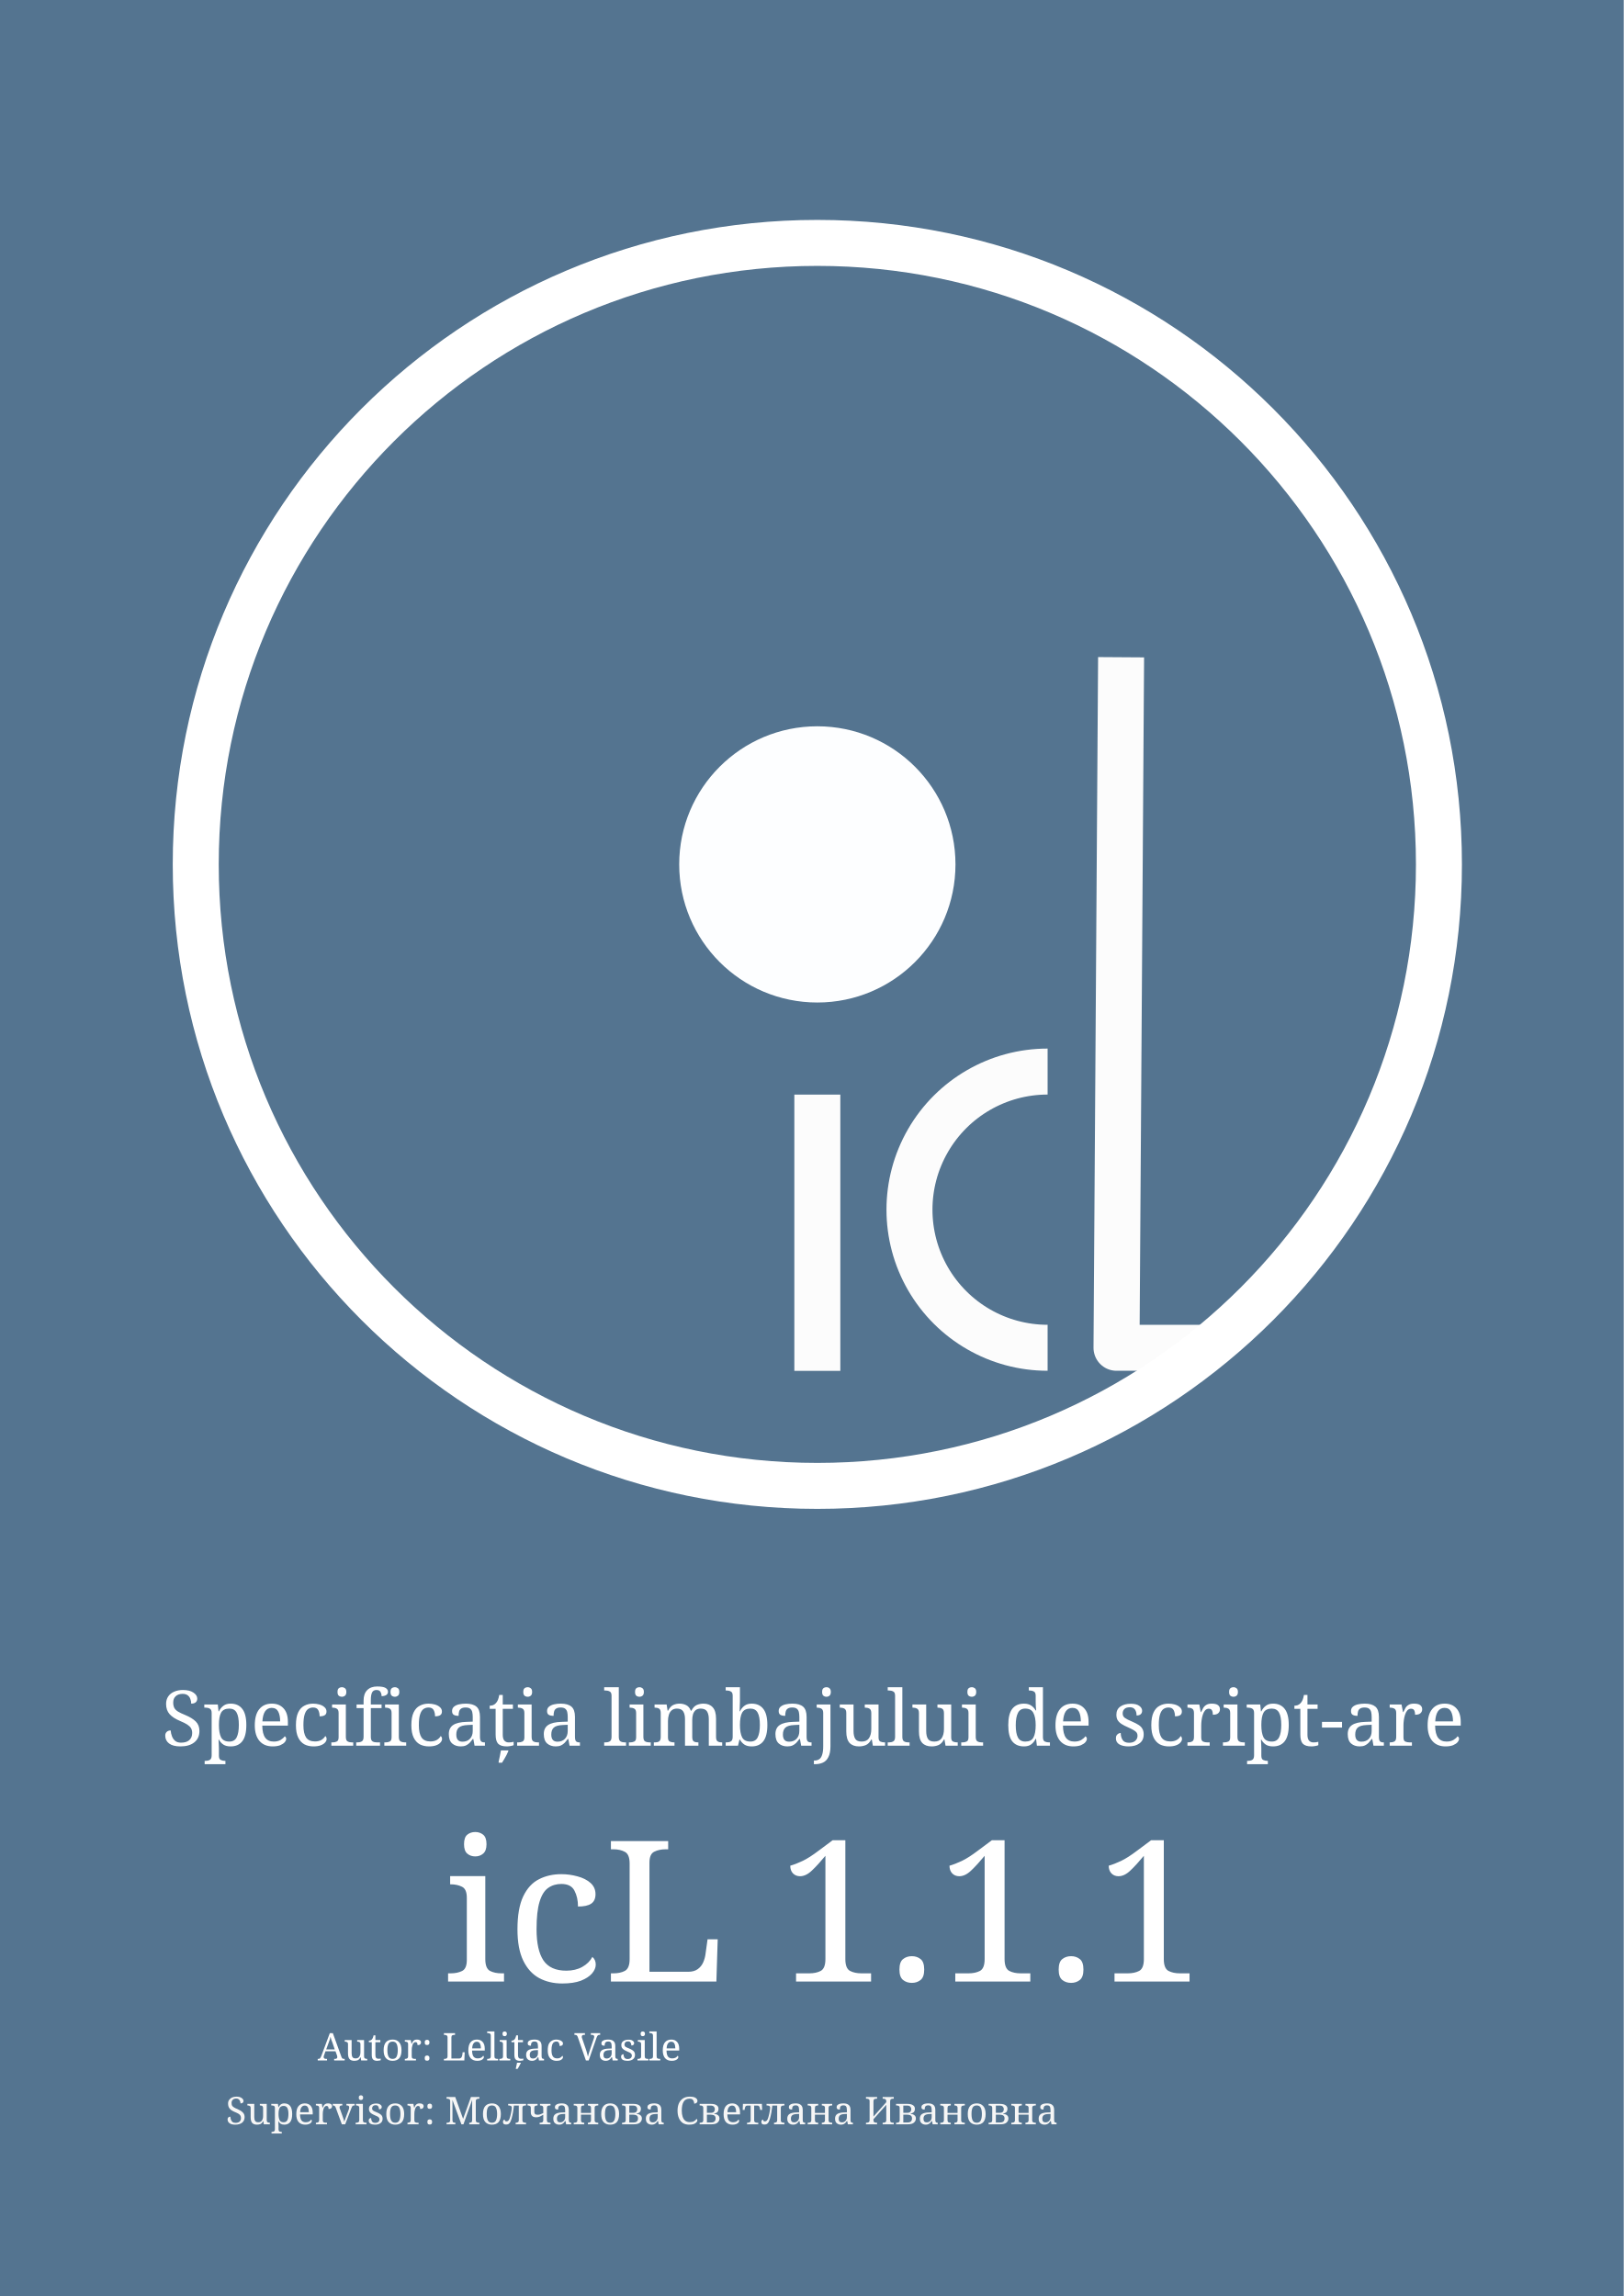
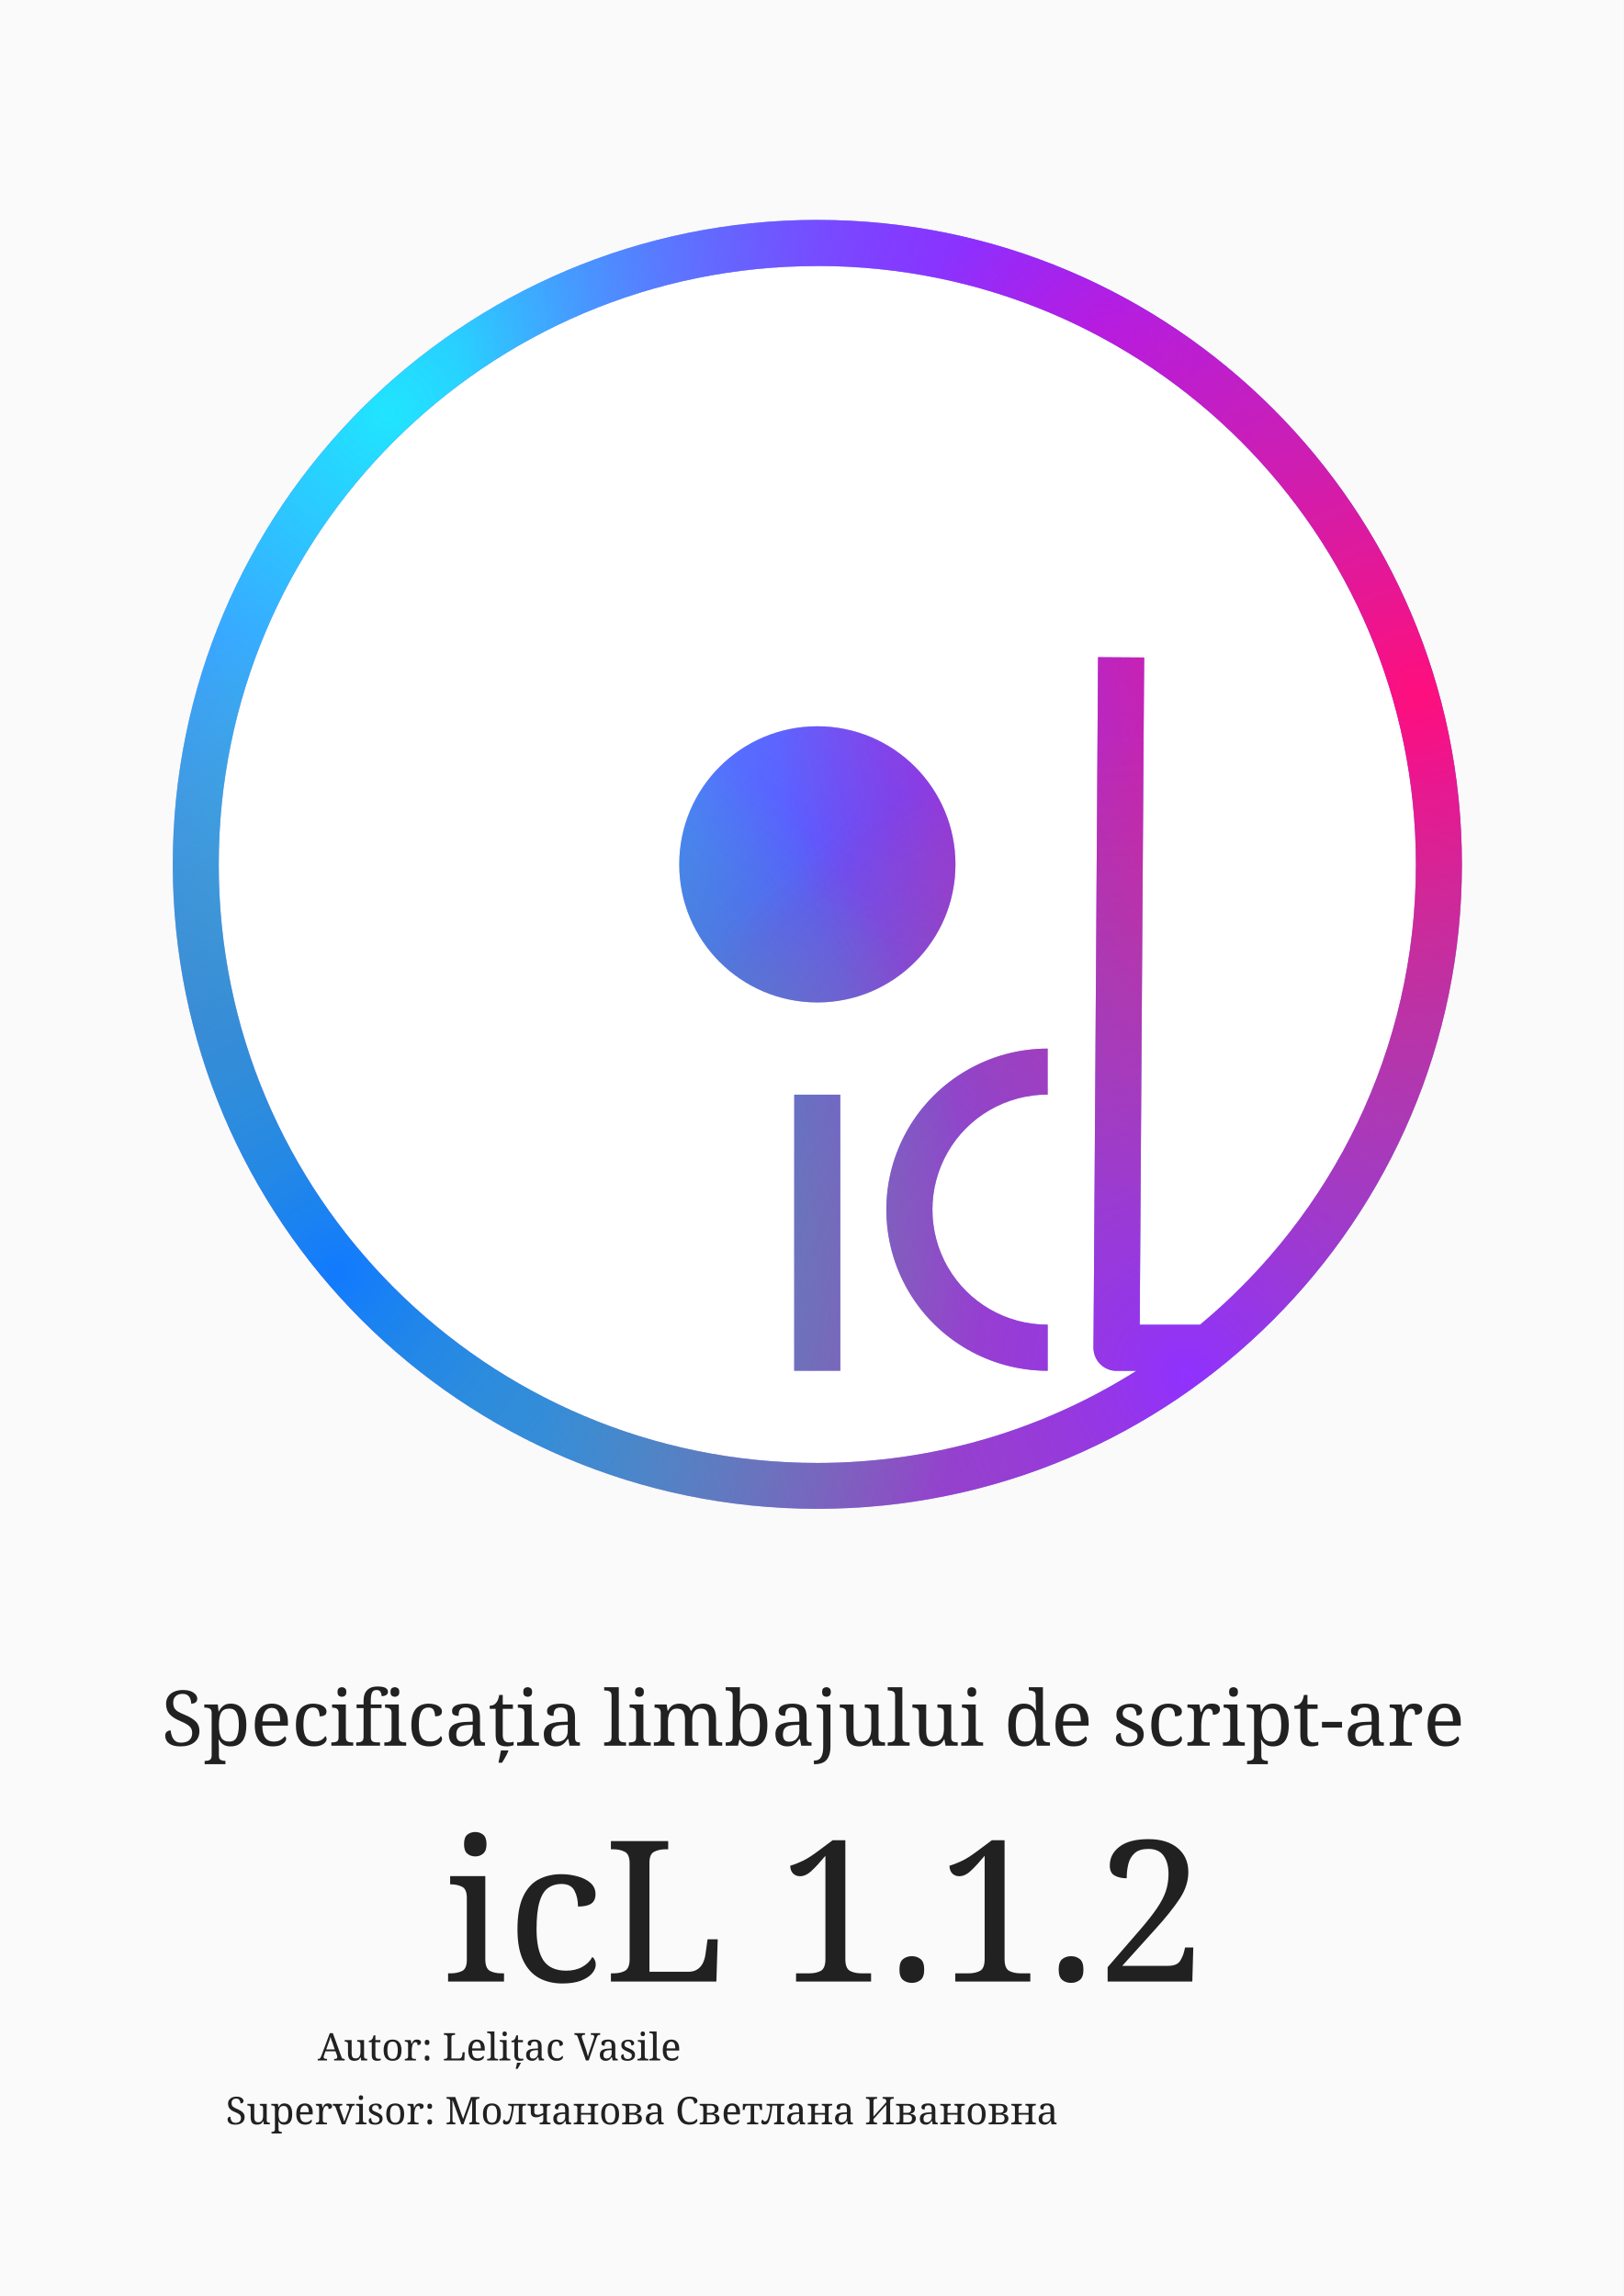
- <svg xmlns="http://www.w3.org/2000/svg" width="210mm" height="297mm" viewBox="0 0 210 297" version="1.1" id="svg8">
+ <svg xmlns="http://www.w3.org/2000/svg" xmlns:xlink="http://www.w3.org/1999/xlink" width="210mm" height="297mm" viewBox="0 0 210 297" version="1.1" id="svg8">
  <defs id="defs2">
    <marker orient="auto" refY="0.0" refX="0.0" id="Arrow1Send" style="overflow:visible;">
      <path id="path6723" d="M 0.0,0.0 L 5.0,-5.0 L -12.5,0.0 L 5.0,5.0 L 0.0,0.0 z " style="fill-rule:evenodd;stroke:#000000;stroke-width:1.0pt;" transform="scale(0.2) rotate(180) translate(6,0)" />
    </marker>
    <marker orient="auto" refY="0.0" refX="0.0" id="Arrow1Sstart" style="overflow:visible">
      <path id="path6720" d="M 0.0,0.0 L 5.0,-5.0 L -12.5,0.0 L 5.0,5.0 L 0.0,0.0 z " style="fill-rule:evenodd;stroke:#000000;stroke-width:1.0pt" transform="scale(0.2) translate(6,0)" />
    </marker>
    <marker orient="auto" refY="0.0" refX="0.0" id="Arrow1Mstart" style="overflow:visible">
      <path id="path6714" d="M 0.0,0.0 L 5.0,-5.0 L -12.5,0.0 L 5.0,5.0 L 0.0,0.0 z " style="fill-rule:evenodd;stroke:#000000;stroke-width:1.0pt" transform="scale(0.4) translate(10,0)" />
    </marker>
    <marker orient="auto" refY="0.0" refX="0.0" id="Arrow1Lend" style="overflow:visible;">
      <path id="path6711" d="M 0.0,0.0 L 5.0,-5.0 L -12.5,0.0 L 5.0,5.0 L 0.0,0.0 z " style="fill-rule:evenodd;stroke:#000000;stroke-width:1.0pt;" transform="scale(0.8) rotate(180) translate(12.5,0)" />
    </marker>
    <marker orient="auto" refY="0.0" refX="0.0" id="Arrow1Lstart" style="overflow:visible">
      <path id="path6708" d="M 0.0,0.0 L 5.0,-5.0 L -12.5,0.0 L 5.0,5.0 L 0.0,0.0 z " style="fill-rule:evenodd;stroke:#000000;stroke-width:1.0pt" transform="scale(0.8) translate(12.5,0)" />
    </marker>
    <linearGradient id="linearGradient3782">
      <stop style="stop-color:#ff5533;stop-opacity:1;" offset="0" id="stop3784" />
      <stop style="stop-color:#00bbdd;stop-opacity:1;" offset="1" id="stop3786" />
    </linearGradient>
    <marker orient="auto" refY="0.0" refX="0.0" id="Arrow1Send-5" style="overflow:visible;">
      <path id="path6723-3" d="M 0.0,0.0 L 5.0,-5.0 L -12.5,0.0 L 5.0,5.0 L 0.0,0.0 z " style="fill-rule:evenodd;stroke:#000000;stroke-width:1.0pt;" transform="scale(0.2) rotate(180) translate(6,0)" />
    </marker>
    <marker orient="auto" refY="0.0" refX="0.0" id="Arrow1Sstart-5" style="overflow:visible">
      <path id="path6720-6" d="M 0.0,0.0 L 5.0,-5.0 L -12.5,0.0 L 5.0,5.0 L 0.0,0.0 z " style="fill-rule:evenodd;stroke:#000000;stroke-width:1.0pt" transform="scale(0.2) translate(6,0)" />
    </marker>
    <marker orient="auto" refY="0.0" refX="0.0" id="Arrow1Mstart-2" style="overflow:visible">
      <path id="path6714-9" d="M 0.0,0.0 L 5.0,-5.0 L -12.5,0.0 L 5.0,5.0 L 0.0,0.0 z " style="fill-rule:evenodd;stroke:#000000;stroke-width:1.0pt" transform="scale(0.4) translate(10,0)" />
    </marker>
    <marker orient="auto" refY="0.0" refX="0.0" id="Arrow1Lend-1" style="overflow:visible;">
      <path id="path6711-2" d="M 0.0,0.0 L 5.0,-5.0 L -12.5,0.0 L 5.0,5.0 L 0.0,0.0 z " style="fill-rule:evenodd;stroke:#000000;stroke-width:1.0pt;" transform="scale(0.8) rotate(180) translate(12.5,0)" />
    </marker>
    <marker orient="auto" refY="0.0" refX="0.0" id="Arrow1Lstart-7" style="overflow:visible">
      <path id="path6708-0" d="M 0.0,0.0 L 5.0,-5.0 L -12.5,0.0 L 5.0,5.0 L 0.0,0.0 z " style="fill-rule:evenodd;stroke:#000000;stroke-width:1.0pt" transform="scale(0.8) translate(12.5,0)" />
    </marker>
    <marker orient="auto" refY="0.0" refX="0.0" id="Arrow1Send-6" style="overflow:visible;">
      <path id="path6723-2" d="M 0.0,0.0 L 5.0,-5.0 L -12.5,0.0 L 5.0,5.0 L 0.0,0.0 z " style="fill-rule:evenodd;stroke:#000000;stroke-width:1.0pt;" transform="scale(0.2) rotate(180) translate(6,0)" />
    </marker>
    <marker orient="auto" refY="0.0" refX="0.0" id="Arrow1Sstart-6" style="overflow:visible">
      <path id="path6720-1" d="M 0.0,0.0 L 5.0,-5.0 L -12.5,0.0 L 5.0,5.0 L 0.0,0.0 z " style="fill-rule:evenodd;stroke:#000000;stroke-width:1.0pt" transform="scale(0.2) translate(6,0)" />
    </marker>
    <marker orient="auto" refY="0.0" refX="0.0" id="Arrow1Mstart-8" style="overflow:visible">
      <path id="path6714-7" d="M 0.0,0.0 L 5.0,-5.0 L -12.5,0.0 L 5.0,5.0 L 0.0,0.0 z " style="fill-rule:evenodd;stroke:#000000;stroke-width:1.0pt" transform="scale(0.4) translate(10,0)" />
    </marker>
    <marker orient="auto" refY="0.0" refX="0.0" id="Arrow1Lend-9" style="overflow:visible;">
      <path id="path6711-20" d="M 0.0,0.0 L 5.0,-5.0 L -12.5,0.0 L 5.0,5.0 L 0.0,0.0 z " style="fill-rule:evenodd;stroke:#000000;stroke-width:1.0pt;" transform="scale(0.8) rotate(180) translate(12.5,0)" />
    </marker>
    <marker orient="auto" refY="0.0" refX="0.0" id="Arrow1Lstart-2" style="overflow:visible">
      <path id="path6708-3" d="M 0.0,0.0 L 5.0,-5.0 L -12.5,0.0 L 5.0,5.0 L 0.0,0.0 z " style="fill-rule:evenodd;stroke:#000000;stroke-width:1.0pt" transform="scale(0.8) translate(12.5,0)" />
    </marker>
    <marker style="overflow:visible;" id="Arrow1Send-7" refX="0.0" refY="0.0" orient="auto">
      <path transform="scale(0.2) rotate(180) translate(6,0)" style="fill-rule:evenodd;stroke:#000000;stroke-width:1.0pt;" d="M 0.0,0.0 L 5.0,-5.0 L -12.5,0.0 L 5.0,5.0 L 0.0,0.0 z " id="path6723-5" />
    </marker>
    <marker style="overflow:visible" id="Arrow1Sstart-3" refX="0.0" refY="0.0" orient="auto">
      <path transform="scale(0.2) translate(6,0)" style="fill-rule:evenodd;stroke:#000000;stroke-width:1.0pt" d="M 0.0,0.0 L 5.0,-5.0 L -12.5,0.0 L 5.0,5.0 L 0.0,0.0 z " id="path6720-5" />
    </marker>
    <marker style="overflow:visible" id="Arrow1Mstart-6" refX="0.0" refY="0.0" orient="auto">
      <path transform="scale(0.4) translate(10,0)" style="fill-rule:evenodd;stroke:#000000;stroke-width:1.0pt" d="M 0.0,0.0 L 5.0,-5.0 L -12.5,0.0 L 5.0,5.0 L 0.0,0.0 z " id="path6714-2" />
    </marker>
    <marker style="overflow:visible;" id="Arrow1Lend-91" refX="0.0" refY="0.0" orient="auto">
      <path transform="scale(0.8) rotate(180) translate(12.5,0)" style="fill-rule:evenodd;stroke:#000000;stroke-width:1.0pt;" d="M 0.0,0.0 L 5.0,-5.0 L -12.5,0.0 L 5.0,5.0 L 0.0,0.0 z " id="path6711-27" />
    </marker>
    <marker style="overflow:visible" id="Arrow1Lstart-0" refX="0.0" refY="0.0" orient="auto">
      <path transform="scale(0.8) translate(12.5,0)" style="fill-rule:evenodd;stroke:#000000;stroke-width:1.0pt" d="M 0.0,0.0 L 5.0,-5.0 L -12.5,0.0 L 5.0,5.0 L 0.0,0.0 z " id="path6708-9" />
    </marker>
    <marker style="overflow:visible;" id="Arrow1Send-5-0" refX="0.0" refY="0.0" orient="auto">
      <path transform="scale(0.2) rotate(180) translate(6,0)" style="fill-rule:evenodd;stroke:#000000;stroke-width:1.0pt;" d="M 0.0,0.0 L 5.0,-5.0 L -12.5,0.0 L 5.0,5.0 L 0.0,0.0 z " id="path6723-3-6" />
    </marker>
    <marker style="overflow:visible" id="Arrow1Sstart-5-2" refX="0.0" refY="0.0" orient="auto">
      <path transform="scale(0.2) translate(6,0)" style="fill-rule:evenodd;stroke:#000000;stroke-width:1.0pt" d="M 0.0,0.0 L 5.0,-5.0 L -12.5,0.0 L 5.0,5.0 L 0.0,0.0 z " id="path6720-6-6" />
    </marker>
    <marker style="overflow:visible" id="Arrow1Mstart-2-1" refX="0.0" refY="0.0" orient="auto">
      <path transform="scale(0.4) translate(10,0)" style="fill-rule:evenodd;stroke:#000000;stroke-width:1.0pt" d="M 0.0,0.0 L 5.0,-5.0 L -12.5,0.0 L 5.0,5.0 L 0.0,0.0 z " id="path6714-9-8" />
    </marker>
    <marker style="overflow:visible;" id="Arrow1Lend-1-7" refX="0.0" refY="0.0" orient="auto">
      <path transform="scale(0.8) rotate(180) translate(12.5,0)" style="fill-rule:evenodd;stroke:#000000;stroke-width:1.0pt;" d="M 0.0,0.0 L 5.0,-5.0 L -12.5,0.0 L 5.0,5.0 L 0.0,0.0 z " id="path6711-2-9" />
    </marker>
    <marker style="overflow:visible" id="Arrow1Lstart-7-2" refX="0.0" refY="0.0" orient="auto">
      <path transform="scale(0.8) translate(12.5,0)" style="fill-rule:evenodd;stroke:#000000;stroke-width:1.0pt" d="M 0.0,0.0 L 5.0,-5.0 L -12.5,0.0 L 5.0,5.0 L 0.0,0.0 z " id="path6708-0-0" />
    </marker>
    <marker style="overflow:visible;" id="Arrow1Send-6-2" refX="0.0" refY="0.0" orient="auto">
      <path transform="scale(0.2) rotate(180) translate(6,0)" style="fill-rule:evenodd;stroke:#000000;stroke-width:1.0pt;" d="M 0.0,0.0 L 5.0,-5.0 L -12.5,0.0 L 5.0,5.0 L 0.0,0.0 z " id="path6723-2-3" />
    </marker>
    <marker style="overflow:visible" id="Arrow1Sstart-6-7" refX="0.0" refY="0.0" orient="auto">
      <path transform="scale(0.2) translate(6,0)" style="fill-rule:evenodd;stroke:#000000;stroke-width:1.0pt" d="M 0.0,0.0 L 5.0,-5.0 L -12.5,0.0 L 5.0,5.0 L 0.0,0.0 z " id="path6720-1-5" />
    </marker>
    <marker style="overflow:visible" id="Arrow1Mstart-8-9" refX="0.0" refY="0.0" orient="auto">
      <path transform="scale(0.4) translate(10,0)" style="fill-rule:evenodd;stroke:#000000;stroke-width:1.0pt" d="M 0.0,0.0 L 5.0,-5.0 L -12.5,0.0 L 5.0,5.0 L 0.0,0.0 z " id="path6714-7-2" />
    </marker>
    <marker style="overflow:visible;" id="Arrow1Lend-9-2" refX="0.0" refY="0.0" orient="auto">
      <path transform="scale(0.8) rotate(180) translate(12.5,0)" style="fill-rule:evenodd;stroke:#000000;stroke-width:1.0pt;" d="M 0.0,0.0 L 5.0,-5.0 L -12.5,0.0 L 5.0,5.0 L 0.0,0.0 z " id="path6711-20-8" />
    </marker>
    <marker style="overflow:visible" id="Arrow1Lstart-2-9" refX="0.0" refY="0.0" orient="auto">
      <path transform="scale(0.8) translate(12.5,0)" style="fill-rule:evenodd;stroke:#000000;stroke-width:1.0pt" d="M 0.0,0.0 L 5.0,-5.0 L -12.5,0.0 L 5.0,5.0 L 0.0,0.0 z " id="path6708-3-7" />
    </marker>
+     <radialGradient gradientUnits="userSpaceOnUse" gradientTransform="matrix(1,0,0,1.000034,0,-0.00989486)" r="8.312" fy="282.72" fx="2.921" cy="282.72" cx="2.921" id="radialGradient902" xlink:href="#linearGradient900" />
+     <linearGradient id="linearGradient900">
+       <stop id="stop896" offset="0" style="stop-color:#20e5ff;stop-opacity:1" />
+       <stop id="stop898" offset="1" style="stop-color:#20e5ff;stop-opacity:0" />
+     </linearGradient>
+     <radialGradient r="8.312" fy="281.751" fx="12.156" cy="281.751" cx="12.156" gradientTransform="matrix(1,0,0,1.000034,0,-0.00989486)" gradientUnits="userSpaceOnUse" id="radialGradient906" xlink:href="#linearGradient912" />
+     <linearGradient id="linearGradient912">
+       <stop style="stop-color:#a020ff;stop-opacity:1" offset="0" id="stop908" />
+       <stop style="stop-color:#9c20ff;stop-opacity:0" offset="1" id="stop910" />
+     </linearGradient>
+     <radialGradient r="8.312" fy="286.327" fx="16.225" cy="286.327" cx="16.225" gradientTransform="matrix(1,0,0,1.000034,0,-0.00989486)" gradientUnits="userSpaceOnUse" id="radialGradient916" xlink:href="#linearGradient922" />
+     <linearGradient id="linearGradient922">
+       <stop id="stop918" offset="0" style="stop-color:#ff0e7d;stop-opacity:1" />
+       <stop id="stop920" offset="1" style="stop-color:#ff0e7d;stop-opacity:0" />
+     </linearGradient>
+     <radialGradient r="8.312" fy="295.115" fx="13.225" cy="295.115" cx="13.225" gradientTransform="matrix(1,0,0,1.000034,0,-0.00989486)" gradientUnits="userSpaceOnUse" id="radialGradient926" xlink:href="#linearGradient932" />
+     <linearGradient id="linearGradient932">
+       <stop style="stop-color:#9031ff;stop-opacity:1" offset="0" id="stop928" />
+       <stop style="stop-color:#ff3232;stop-opacity:0" offset="1" id="stop930" />
+     </linearGradient>
+     <radialGradient r="8.312" fy="293.792" fx="2.288" cy="293.792" cx="2.288" gradientTransform="matrix(1,0,0,1.000034,0,-0.00989486)" gradientUnits="userSpaceOnUse" id="radialGradient936" xlink:href="#linearGradient942" />
+     <linearGradient id="linearGradient942">
+       <stop id="stop938" offset="0" style="stop-color:#117aff;stop-opacity:1" />
+       <stop id="stop940" offset="1" style="stop-color:#32ff5a;stop-opacity:0" />
+     </linearGradient>
  </defs>
  <g id="layer1">
-     <rect style="opacity:1;fill:#547490;fill-opacity:1;stroke:none;stroke-width:0.529;stroke-linecap:butt;stroke-linejoin:miter;stroke-miterlimit:4;stroke-dasharray:none;stroke-dashoffset:0;stroke-opacity:1" id="rect1760" width="210" height="297" x="0" y="0" />
-     <text xml:space="preserve" style="font-style:normal;font-weight:normal;font-size:9.946px;line-height:1.25;font-family:sans-serif;letter-spacing:0px;word-spacing:0px;fill:#ffffff;fill-opacity:1;stroke:none;stroke-width:0.622" x="20.886" y="225.811" id="text1368">
-       <tspan id="tspan1366" x="20.886" y="225.811" style="font-style:normal;font-variant:normal;font-weight:normal;font-stretch:normal;font-family:'Noto Serif';-inkscape-font-specification:'Noto Serif';fill:#ffffff;fill-opacity:1;stroke-width:0.622">Specificația limbajului de script-are</tspan>
-       <tspan x="20.886" y="238.244" style="font-style:normal;font-variant:normal;font-weight:normal;font-stretch:normal;font-family:'Noto Serif';-inkscape-font-specification:'Noto Serif';fill:#ffffff;fill-opacity:1;stroke-width:0.622" id="tspan1370" />
+     <rect style="opacity:1;fill:#fafafa;fill-opacity:1;stroke:none;stroke-width:0.529;stroke-linecap:butt;stroke-linejoin:miter;stroke-miterlimit:4;stroke-dasharray:none;stroke-dashoffset:0;stroke-opacity:1" id="rect1760" width="210" height="297" x="0" y="0" />
+     <text xml:space="preserve" style="font-style:normal;font-weight:normal;font-size:9.946px;line-height:1.25;font-family:sans-serif;letter-spacing:0px;word-spacing:0px;fill:#212121;fill-opacity:1;stroke:none;stroke-width:0.622;" x="20.886" y="225.811" id="text1368">
+       <tspan id="tspan1366" x="20.886" y="225.811" style="font-style:normal;font-variant:normal;font-weight:normal;font-stretch:normal;font-family:'Noto Serif';-inkscape-font-specification:'Noto Serif';fill:#212121;fill-opacity:1;stroke-width:0.622;">Specificația limbajului de script-are</tspan>
+       <tspan x="20.886" y="238.244" style="font-style:normal;font-variant:normal;font-weight:normal;font-stretch:normal;font-family:'Noto Serif';-inkscape-font-specification:'Noto Serif';fill:#212121;fill-opacity:1;stroke-width:0.622;" id="tspan1370" />
    </text>
-     <text xml:space="preserve" style="font-style:normal;font-variant:normal;font-weight:300;font-stretch:normal;font-size:25.455px;line-height:1.25;font-family:'Noto Serif';-inkscape-font-specification:'Noto Serif Light';letter-spacing:0px;word-spacing:0px;fill:#ffffff;fill-opacity:1;stroke:none;stroke-width:1.591" x="57.374" y="256.326" id="text1766">
-       <tspan id="tspan1764" x="57.374" y="256.326" style="font-style:normal;font-variant:normal;font-weight:300;font-stretch:normal;font-family:'Noto Serif';-inkscape-font-specification:'Noto Serif Light';fill:#ffffff;fill-opacity:1;stroke-width:1.591">icL 1.1.1</tspan>
+     <text xml:space="preserve" style="font-style:normal;font-variant:normal;font-weight:300;font-stretch:normal;font-size:25.455px;line-height:1.25;font-family:'Noto Serif';-inkscape-font-specification:'Noto Serif Light';letter-spacing:0px;word-spacing:0px;fill:#212121;fill-opacity:1;stroke:none;stroke-width:1.591" x="57.374" y="256.326" id="text1766">
+       <tspan id="tspan1764" x="57.374" y="256.326" style="font-style:normal;font-variant:normal;font-weight:300;font-stretch:normal;font-family:'Noto Serif';-inkscape-font-specification:'Noto Serif Light';fill:#212121;fill-opacity:1;stroke-width:1.591">icL 1.1.2</tspan>
    </text>
-     <g transform="matrix(21.94744,0,0,21.94744,17.9196,-6274.89)" id="layer1-6">
-       <circle style="opacity:1;fill:#fdfeff;fill-opacity:1;stroke:none;stroke-width:0.2;stroke-linejoin:bevel;stroke-miterlimit:4;stroke-dasharray:none;stroke-opacity:1" id="path827" cx="4" cy="291" r="0.814" />
-       <path style="opacity:1;fill:none;fill-opacity:1;stroke:#fcfcfc;stroke-width:0.271;stroke-linejoin:bevel;stroke-miterlimit:4;stroke-dasharray:none;stroke-opacity:1" id="path829" d="m 5.357,293.849 a 0.814,0.814 0 0 1 -0.705,-0.407 0.814,0.814 0 0 1 0,-0.814 0.814,0.814 0 0 1 0.705,-0.407" />
-       <path style="opacity:1;fill:none;fill-opacity:1;stroke:#fcfcfc;stroke-width:0.271;stroke-linejoin:round;stroke-miterlimit:4;stroke-dasharray:none;stroke-opacity:1" d="m 5.79,289.779 -0.027,4.07 h 0.536" id="path831" />
-       <path style="opacity:1;fill:none;fill-opacity:1;stroke:#fcfcfc;stroke-width:0.271;stroke-linejoin:bevel;stroke-miterlimit:4;stroke-dasharray:none;stroke-opacity:1" d="m 4,292.357 v 1.628" id="path833" />
-       <circle style="opacity:1;fill:none;fill-opacity:1;stroke:#ffffff;stroke-width:0.271;stroke-linejoin:round;stroke-miterlimit:4;stroke-dasharray:none;stroke-opacity:1" id="path864" cx="4" cy="291" r="3.663" />
+     <text xml:space="preserve" style="font-style:normal;font-weight:normal;font-size:4.233px;line-height:1.25;font-family:sans-serif;letter-spacing:0px;word-spacing:0px;fill:#212121;fill-opacity:1;stroke:none;stroke-width:0.265;" x="41.093" y="266.531" id="text1786">
+       <tspan x="41.093" y="266.531" style="font-style:normal;font-variant:normal;font-weight:500;font-stretch:normal;font-size:4.939px;font-family:'Noto Serif';-inkscape-font-specification:'Noto Serif Medium';stroke-width:0.265;fill:#212121;fill-opacity:1;" id="tspan1788">Autor: Lelițac Vasile</tspan>
+     </text>
+     <text xml:space="preserve" style="font-style:normal;font-weight:normal;font-size:4.233px;line-height:1.25;font-family:sans-serif;letter-spacing:0px;word-spacing:0px;fill:#212121;fill-opacity:1;stroke:none;stroke-width:0.265;" x="29.199" y="274.79" id="text1794">
+       <tspan id="tspan1792" x="29.199" y="274.79" style="font-style:normal;font-variant:normal;font-weight:normal;font-stretch:normal;font-size:4.939px;font-family:'Noto Serif';-inkscape-font-specification:'Noto Serif';fill:#212121;fill-opacity:1;stroke-width:0.265;">Supervisor: Молчанова Светлана Ивановна</tspan>
+     </text>
+     <g transform="matrix(10.0295,0,0,10.0295,20.79033,-2782.03)" id="layer1-3">
+       <circle r="7.938" cy="288.533" cx="8.467" id="path825" style="opacity:1;fill:#ffffff;fill-opacity:1;stroke:none;stroke-width:0.529;stroke-linejoin:bevel;stroke-miterlimit:4;stroke-dasharray:none;stroke-opacity:1" />
+       <path id="path827-5" d="m 8.467,280.221 c -4.587,0 -8.312,3.725 -8.312,8.312 0,4.587 3.725,8.312 8.312,8.312 4.587,0 8.312,-3.725 8.312,-8.312 0,-4.587 -3.725,-8.312 -8.312,-8.312 z m 0,0.594 c 4.266,0 7.719,3.452 7.719,7.719 0,2.389 -1.083,4.522 -2.784,5.937 H 12.624 l 0.057,-8.606 -0.594,-0.004 -0.059,8.906 a 0.297,0.297 0 0 0 0.298,0.298 h 0.256 c -1.191,0.752 -2.602,1.188 -4.116,1.188 -4.266,0 -7.718,-3.452 -7.718,-7.718 0,-4.266 3.452,-7.719 7.718,-7.719 z m 0,5.937 a 1.781,1.781 0 0 0 -1.781,1.781 1.781,1.781 0 0 0 1.781,1.781 1.781,1.781 0 0 0 1.781,-1.781 1.781,1.781 0 0 0 -1.781,-1.781 z m 2.97,4.157 c -0.742,0 -1.431,0.396 -1.802,1.038 -0.371,0.643 -0.371,1.435 0,2.078 0.371,0.643 1.06,1.039 1.802,1.039 v -0.594 c -0.531,0 -1.021,-0.281 -1.287,-0.741 -0.265,-0.46 -0.265,-1.026 0,-1.486 0.265,-0.46 0.756,-0.741 1.287,-0.741 z m -3.268,0.594 v 3.561 h 0.594 v -3.561 z" style="opacity:1;fill:#5858ff;fill-opacity:1;stroke:none;stroke-width:0.438;stroke-linejoin:bevel;stroke-miterlimit:4;stroke-dasharray:none;stroke-opacity:1" />
+       <path style="opacity:1;fill:url(#radialGradient902);fill-opacity:1;stroke:none;stroke-width:0.438;stroke-linejoin:bevel;stroke-miterlimit:4;stroke-dasharray:none;stroke-opacity:1" d="m 8.467,280.221 c -4.587,0 -8.312,3.725 -8.312,8.312 0,4.587 3.725,8.312 8.312,8.312 4.587,0 8.312,-3.725 8.312,-8.312 0,-4.587 -3.725,-8.312 -8.312,-8.312 z m 0,0.594 c 4.266,0 7.719,3.452 7.719,7.719 0,2.389 -1.083,4.522 -2.784,5.937 H 12.624 l 0.057,-8.606 -0.594,-0.004 -0.059,8.906 a 0.297,0.297 0 0 0 0.298,0.298 h 0.256 c -1.191,0.752 -2.602,1.188 -4.116,1.188 -4.266,0 -7.718,-3.452 -7.718,-7.718 0,-4.266 3.452,-7.719 7.718,-7.719 z m 0,5.937 a 1.781,1.781 0 0 0 -1.781,1.781 1.781,1.781 0 0 0 1.781,1.781 1.781,1.781 0 0 0 1.781,-1.781 1.781,1.781 0 0 0 -1.781,-1.781 z m 2.97,4.157 c -0.742,0 -1.431,0.396 -1.802,1.038 -0.371,0.643 -0.371,1.435 0,2.078 0.371,0.643 1.06,1.039 1.802,1.039 v -0.594 c -0.531,0 -1.021,-0.281 -1.287,-0.741 -0.265,-0.46 -0.265,-1.026 0,-1.486 0.265,-0.46 0.756,-0.741 1.287,-0.741 z m -3.268,0.594 v 3.561 h 0.594 v -3.561 z" id="path894" />
+       <path id="path904" d="m 8.467,280.221 c -4.587,0 -8.312,3.725 -8.312,8.312 0,4.587 3.725,8.312 8.312,8.312 4.587,0 8.312,-3.725 8.312,-8.312 0,-4.587 -3.725,-8.312 -8.312,-8.312 z m 0,0.594 c 4.266,0 7.719,3.452 7.719,7.719 0,2.389 -1.083,4.522 -2.784,5.937 H 12.624 l 0.057,-8.606 -0.594,-0.004 -0.059,8.906 a 0.297,0.297 0 0 0 0.298,0.298 h 0.256 c -1.191,0.752 -2.602,1.188 -4.116,1.188 -4.266,0 -7.718,-3.452 -7.718,-7.718 0,-4.266 3.452,-7.719 7.718,-7.719 z m 0,5.937 a 1.781,1.781 0 0 0 -1.781,1.781 1.781,1.781 0 0 0 1.781,1.781 1.781,1.781 0 0 0 1.781,-1.781 1.781,1.781 0 0 0 -1.781,-1.781 z m 2.97,4.157 c -0.742,0 -1.431,0.396 -1.802,1.038 -0.371,0.643 -0.371,1.435 0,2.078 0.371,0.643 1.06,1.039 1.802,1.039 v -0.594 c -0.531,0 -1.021,-0.281 -1.287,-0.741 -0.265,-0.46 -0.265,-1.026 0,-1.486 0.265,-0.46 0.756,-0.741 1.287,-0.741 z m -3.268,0.594 v 3.561 h 0.594 v -3.561 z" style="opacity:1;fill:url(#radialGradient906);fill-opacity:1;stroke:none;stroke-width:0.438;stroke-linejoin:bevel;stroke-miterlimit:4;stroke-dasharray:none;stroke-opacity:1" />
+       <path style="opacity:1;fill:url(#radialGradient916);fill-opacity:1;stroke:none;stroke-width:0.438;stroke-linejoin:bevel;stroke-miterlimit:4;stroke-dasharray:none;stroke-opacity:1" d="m 8.467,280.221 c -4.587,0 -8.312,3.725 -8.312,8.312 0,4.587 3.725,8.312 8.312,8.312 4.587,0 8.312,-3.725 8.312,-8.312 0,-4.587 -3.725,-8.312 -8.312,-8.312 z m 0,0.594 c 4.266,0 7.719,3.452 7.719,7.719 0,2.389 -1.083,4.522 -2.784,5.937 H 12.624 l 0.057,-8.606 -0.594,-0.004 -0.059,8.906 a 0.297,0.297 0 0 0 0.298,0.298 h 0.256 c -1.191,0.752 -2.602,1.188 -4.116,1.188 -4.266,0 -7.718,-3.452 -7.718,-7.718 0,-4.266 3.452,-7.719 7.718,-7.719 z m 0,5.937 a 1.781,1.781 0 0 0 -1.781,1.781 1.781,1.781 0 0 0 1.781,1.781 1.781,1.781 0 0 0 1.781,-1.781 1.781,1.781 0 0 0 -1.781,-1.781 z m 2.97,4.157 c -0.742,0 -1.431,0.396 -1.802,1.038 -0.371,0.643 -0.371,1.435 0,2.078 0.371,0.643 1.06,1.039 1.802,1.039 v -0.594 c -0.531,0 -1.021,-0.281 -1.287,-0.741 -0.265,-0.46 -0.265,-1.026 0,-1.486 0.265,-0.46 0.756,-0.741 1.287,-0.741 z m -3.268,0.594 v 3.561 h 0.594 v -3.561 z" id="path914" />
+       <path id="path924" d="m 8.467,280.221 c -4.587,0 -8.312,3.725 -8.312,8.312 0,4.587 3.725,8.312 8.312,8.312 4.587,0 8.312,-3.725 8.312,-8.312 0,-4.587 -3.725,-8.312 -8.312,-8.312 z m 0,0.594 c 4.266,0 7.719,3.452 7.719,7.719 0,2.389 -1.083,4.522 -2.784,5.937 H 12.624 l 0.057,-8.606 -0.594,-0.004 -0.059,8.906 a 0.297,0.297 0 0 0 0.298,0.298 h 0.256 c -1.191,0.752 -2.602,1.188 -4.116,1.188 -4.266,0 -7.718,-3.452 -7.718,-7.718 0,-4.266 3.452,-7.719 7.718,-7.719 z m 0,5.937 a 1.781,1.781 0 0 0 -1.781,1.781 1.781,1.781 0 0 0 1.781,1.781 1.781,1.781 0 0 0 1.781,-1.781 1.781,1.781 0 0 0 -1.781,-1.781 z m 2.97,4.157 c -0.742,0 -1.431,0.396 -1.802,1.038 -0.371,0.643 -0.371,1.435 0,2.078 0.371,0.643 1.06,1.039 1.802,1.039 v -0.594 c -0.531,0 -1.021,-0.281 -1.287,-0.741 -0.265,-0.46 -0.265,-1.026 0,-1.486 0.265,-0.46 0.756,-0.741 1.287,-0.741 z m -3.268,0.594 v 3.561 h 0.594 v -3.561 z" style="opacity:1;fill:url(#radialGradient926);fill-opacity:1;stroke:none;stroke-width:0.438;stroke-linejoin:bevel;stroke-miterlimit:4;stroke-dasharray:none;stroke-opacity:1" />
+       <path style="opacity:1;fill:url(#radialGradient936);fill-opacity:1;stroke:none;stroke-width:0.438;stroke-linejoin:bevel;stroke-miterlimit:4;stroke-dasharray:none;stroke-opacity:1" d="m 8.467,280.221 c -4.587,0 -8.312,3.725 -8.312,8.312 0,4.587 3.725,8.312 8.312,8.312 4.587,0 8.312,-3.725 8.312,-8.312 0,-4.587 -3.725,-8.312 -8.312,-8.312 z m 0,0.594 c 4.266,0 7.719,3.452 7.719,7.719 0,2.389 -1.083,4.522 -2.784,5.937 H 12.624 l 0.057,-8.606 -0.594,-0.004 -0.059,8.906 a 0.297,0.297 0 0 0 0.298,0.298 h 0.256 c -1.191,0.752 -2.602,1.188 -4.116,1.188 -4.266,0 -7.718,-3.452 -7.718,-7.718 0,-4.266 3.452,-7.719 7.718,-7.719 z m 0,5.937 a 1.781,1.781 0 0 0 -1.781,1.781 1.781,1.781 0 0 0 1.781,1.781 1.781,1.781 0 0 0 1.781,-1.781 1.781,1.781 0 0 0 -1.781,-1.781 z m 2.97,4.157 c -0.742,0 -1.431,0.396 -1.802,1.038 -0.371,0.643 -0.371,1.435 0,2.078 0.371,0.643 1.06,1.039 1.802,1.039 v -0.594 c -0.531,0 -1.021,-0.281 -1.287,-0.741 -0.265,-0.46 -0.265,-1.026 0,-1.486 0.265,-0.46 0.756,-0.741 1.287,-0.741 z m -3.268,0.594 v 3.561 h 0.594 v -3.561 z" id="path934" />
    </g>
-     <text xml:space="preserve" style="font-style:normal;font-weight:normal;font-size:4.233px;line-height:1.25;font-family:sans-serif;letter-spacing:0px;word-spacing:0px;fill:#ffffff;fill-opacity:1;stroke:none;stroke-width:0.265;" x="41.093" y="266.531" id="text1786">
-       <tspan x="41.093" y="266.531" style="font-style:normal;font-variant:normal;font-weight:500;font-stretch:normal;font-size:4.939px;font-family:'Noto Serif';-inkscape-font-specification:'Noto Serif Medium';stroke-width:0.265;fill:#ffffff;fill-opacity:1;" id="tspan1788">Autor: Lelițac Vasile</tspan>
-     </text>
-     <text xml:space="preserve" style="font-style:normal;font-weight:normal;font-size:4.233px;line-height:1.25;font-family:sans-serif;letter-spacing:0px;word-spacing:0px;fill:#f6f6f6;fill-opacity:1;stroke:none;stroke-width:0.265" x="29.199" y="274.79" id="text1794">
-       <tspan id="tspan1792" x="29.199" y="274.79" style="font-style:normal;font-variant:normal;font-weight:normal;font-stretch:normal;font-size:4.939px;font-family:'Noto Serif';-inkscape-font-specification:'Noto Serif';fill:#f6f6f6;fill-opacity:1;stroke-width:0.265">Supervisor: Молчанова Светлана Ивановна</tspan>
-     </text>
  </g>
</svg>
